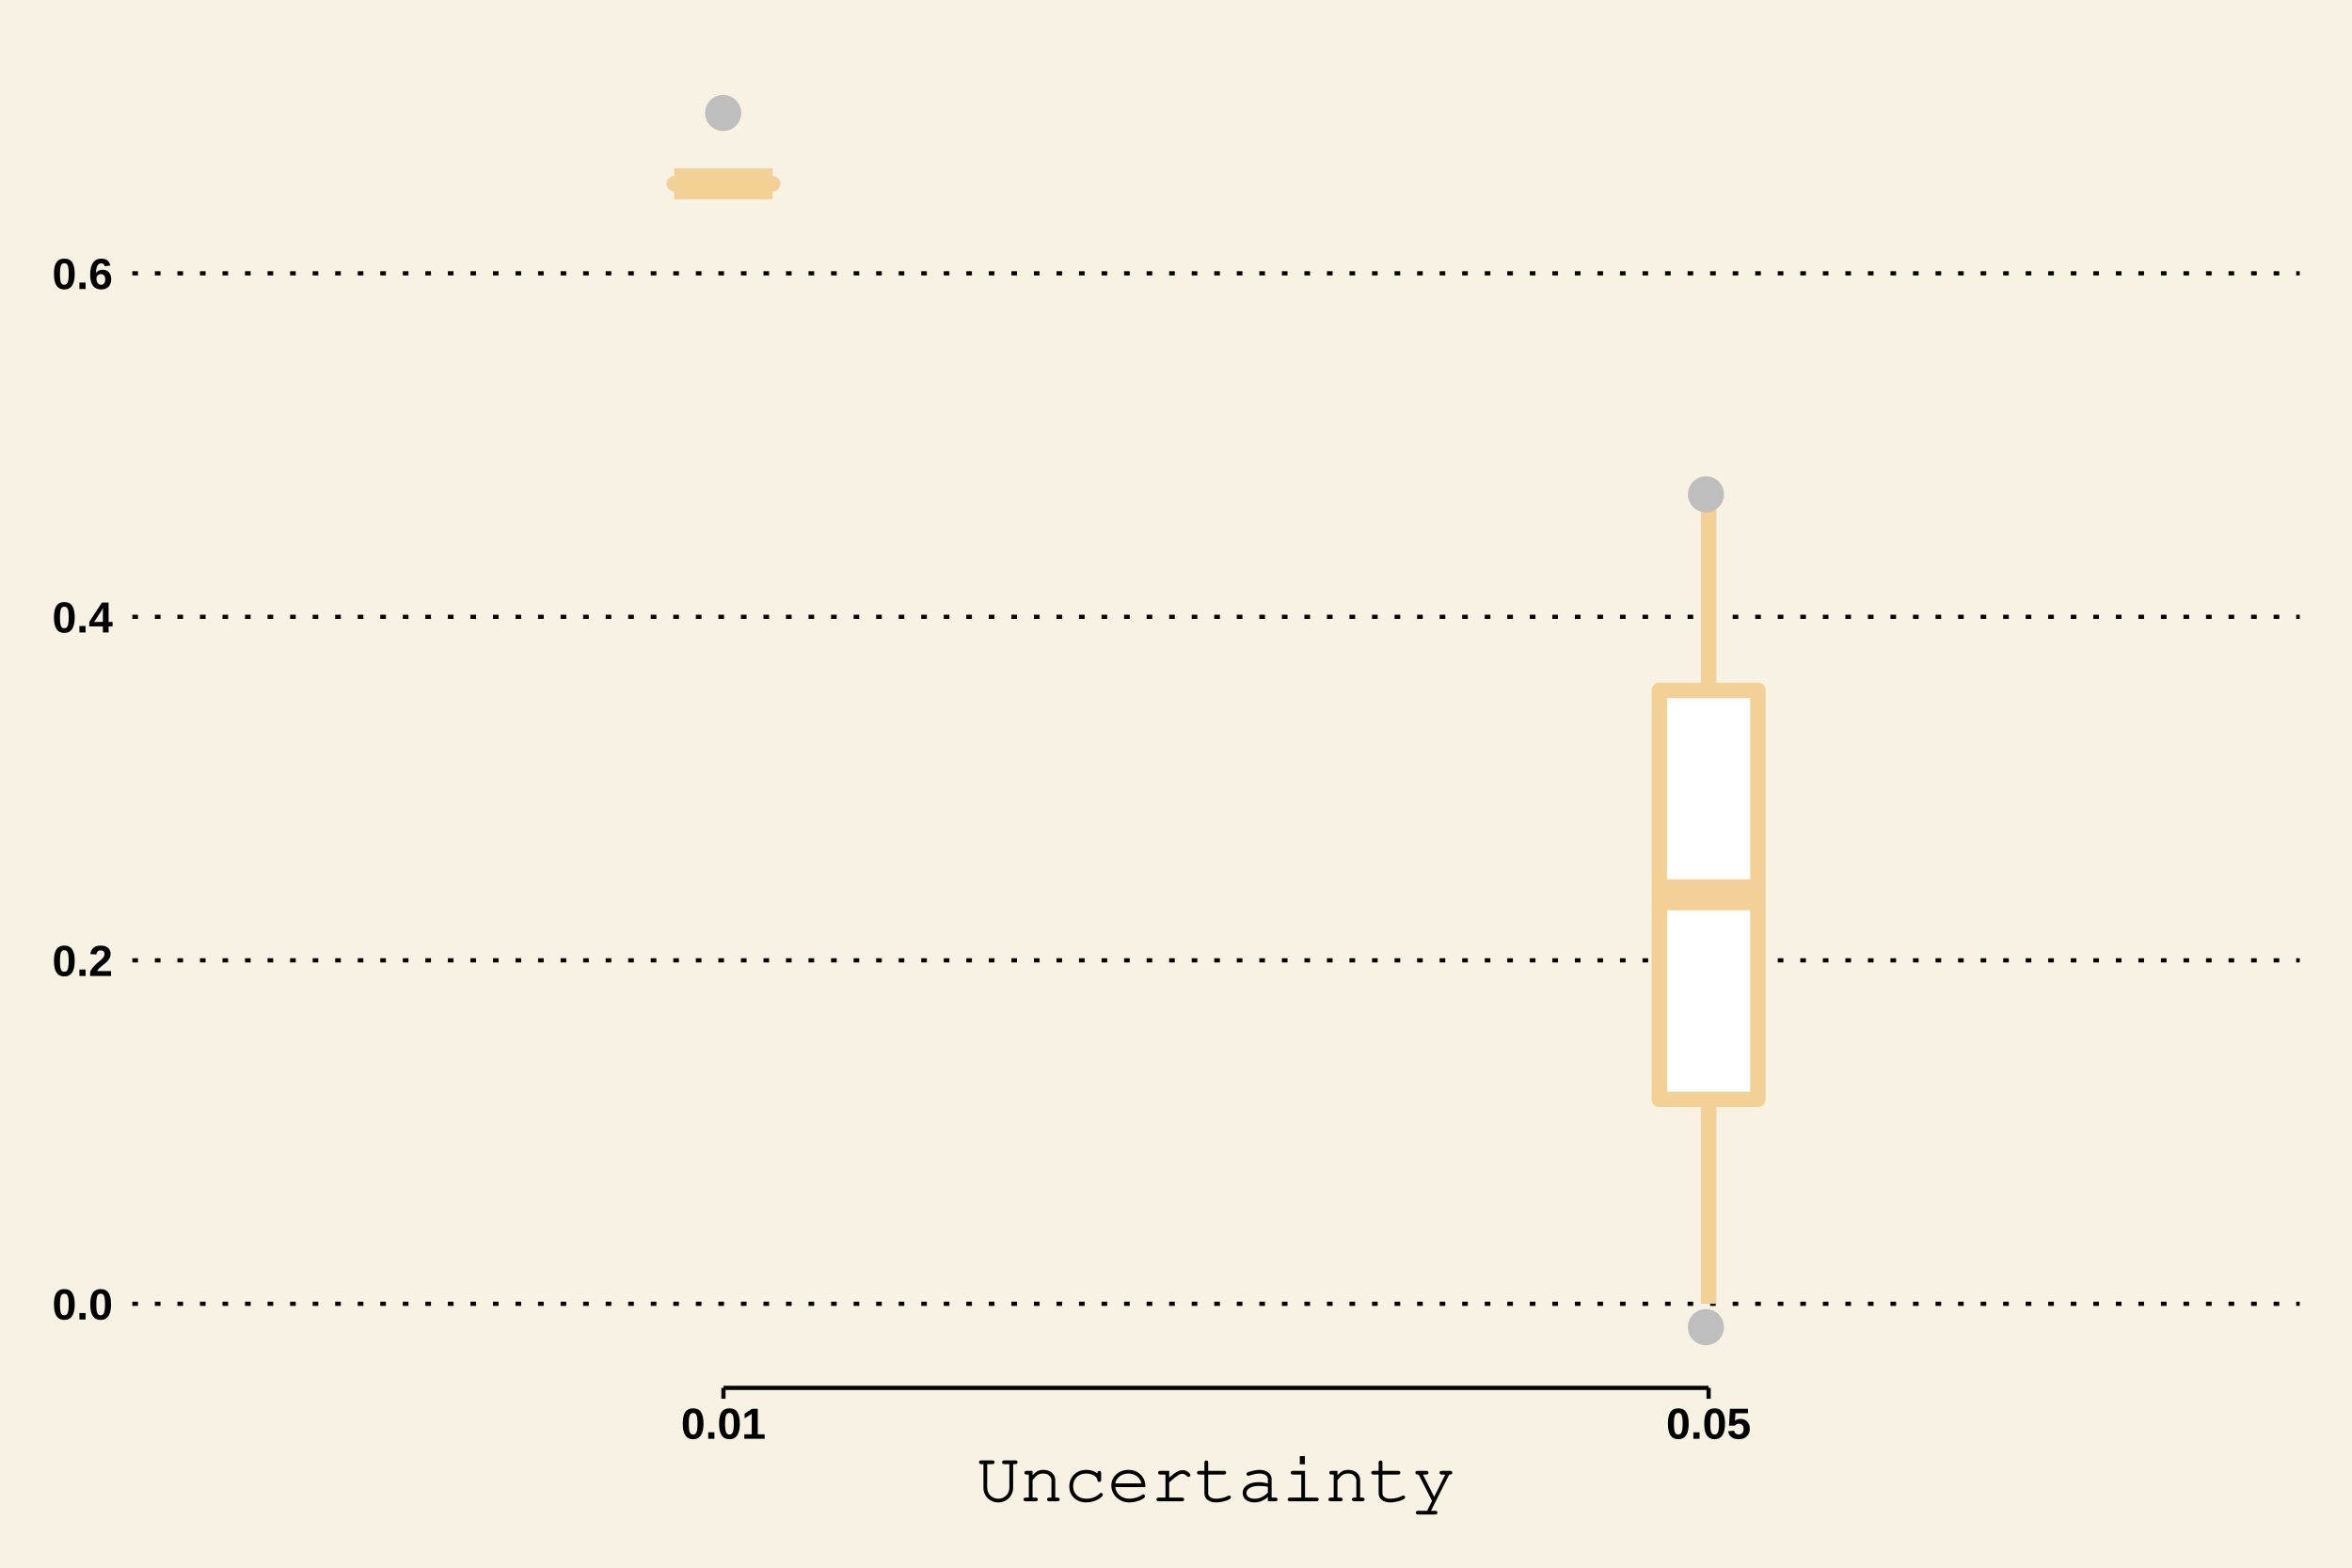
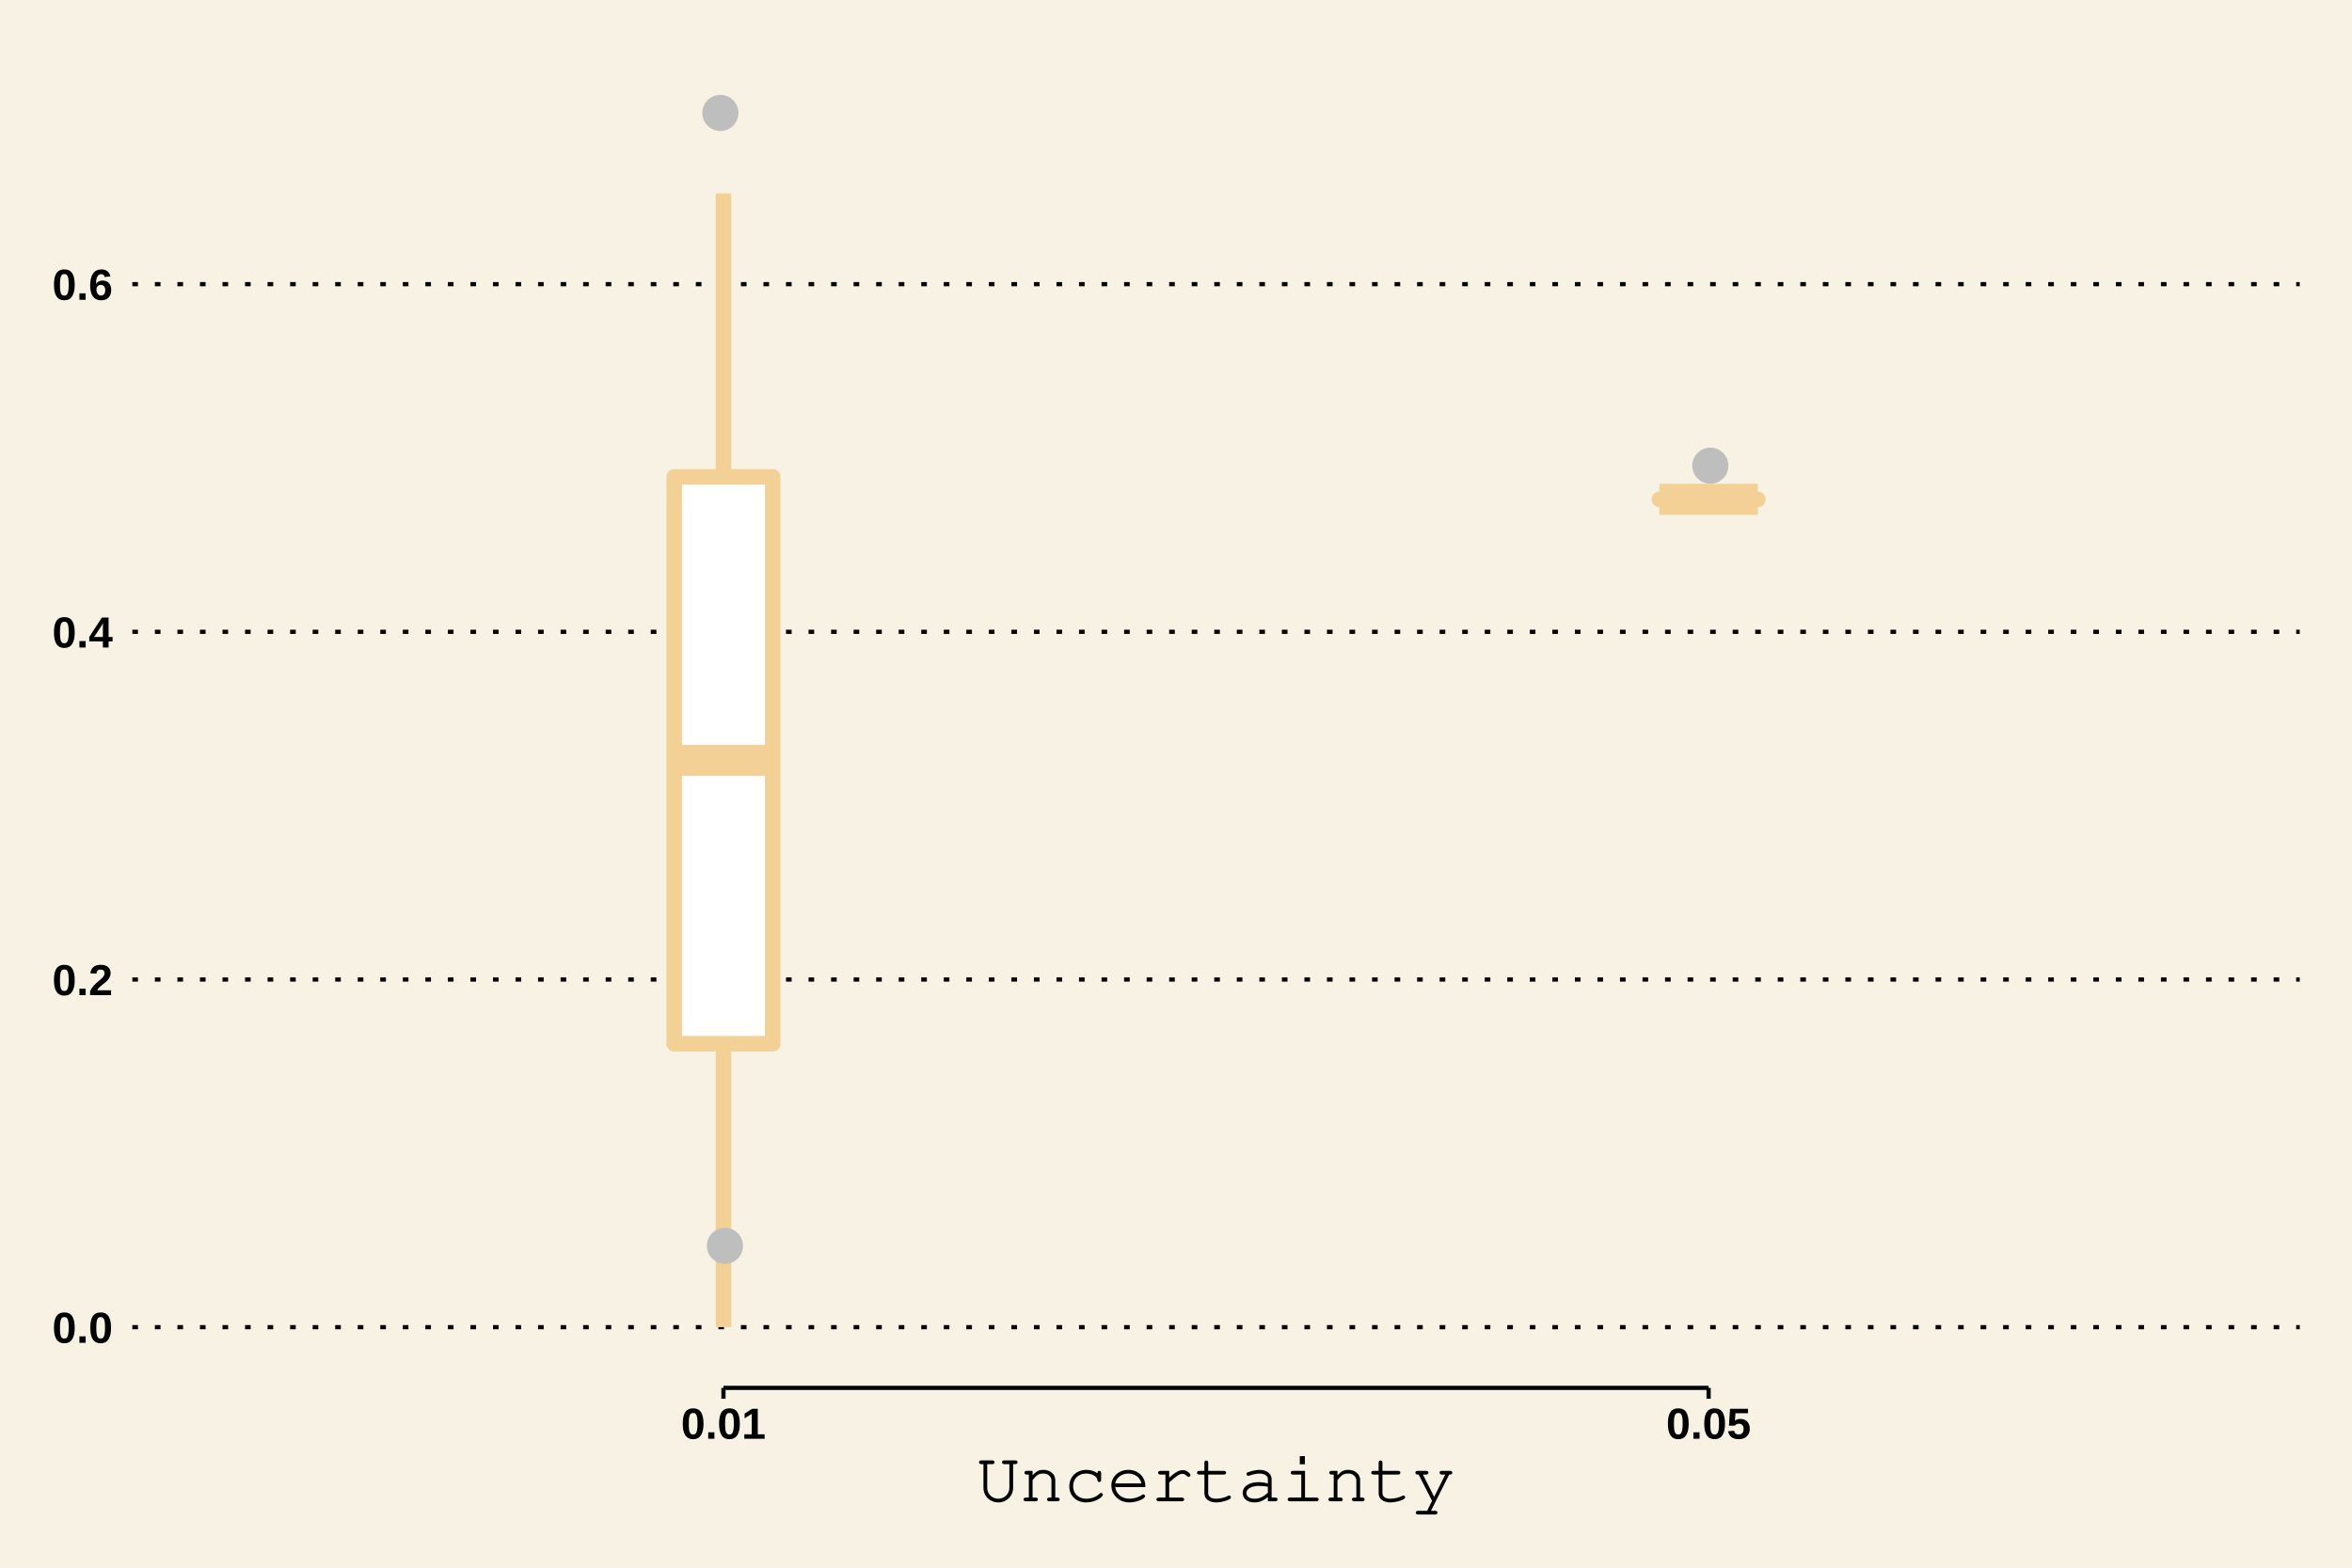
<svg xmlns="http://www.w3.org/2000/svg" class="svglite" width="648.00pt" height="432.00pt" viewBox="0 0 648.00 432.00">
  <defs>
    <style type="text/css">
    .svglite line, .svglite polyline, .svglite polygon, .svglite path, .svglite rect, .svglite circle {
      fill: none;
      stroke: #000000;
      stroke-linecap: round;
      stroke-linejoin: round;
      stroke-miterlimit: 10.00;
    }
  </style>
  </defs>
  <rect width="100%" height="100%" style="stroke: none; fill: #F8F2E4;" />
  <defs>
    <clipPath id="cpMC4wMHw2NDguMDB8MC4wMHw0MzIuMDA=">
      <rect x="0.00" y="0.00" width="648.00" height="432.00" />
    </clipPath>
  </defs>
  <g clip-path="url(#cpMC4wMHw2NDguMDB8MC4wMHw0MzIuMDA=)">
    <rect x="0.00" y="0" width="648.00" height="432.00" style="stroke-width: 1.16; stroke: none; fill: #F8F2E4;" />
  </g>
  <defs>
    <clipPath id="cpMzYuNDZ8NjMzLjYwfDE0LjQwfDM4Mi40NQ==">
      <rect x="36.46" y="14.40" width="597.14" height="368.05" />
    </clipPath>
  </defs>
  <g clip-path="url(#cpMzYuNDZ8NjMzLjYwfDE0LjQwfDM4Mi40NQ==)">
    <rect x="36.46" y="14.40" width="597.14" height="368.05" style="stroke-width: 1.16; stroke: none; fill: #F8F2E4;" />
-     <polyline points="36.46,359.28 633.60,359.28 " style="stroke-width: 1.16; stroke-dasharray: 1.55,4.66; stroke-linecap: butt;" />
-     <polyline points="36.46,264.63 633.60,264.63 " style="stroke-width: 1.16; stroke-dasharray: 1.55,4.66; stroke-linecap: butt;" />
-     <polyline points="36.46,169.97 633.60,169.97 " style="stroke-width: 1.16; stroke-dasharray: 1.55,4.66; stroke-linecap: butt;" />
-     <polyline points="36.46,75.32 633.60,75.32 " style="stroke-width: 1.16; stroke-dasharray: 1.55,4.66; stroke-linecap: butt;" />
-     <line x1="199.32" y1="50.63" x2="199.32" y2="50.63" style="stroke-width: 4.27; stroke: #F2D096; stroke-linecap: butt;" />
-     <line x1="199.32" y1="50.63" x2="199.32" y2="50.63" style="stroke-width: 4.27; stroke: #F2D096; stroke-linecap: butt;" />
-     <polygon points="185.75,50.63 185.75,50.63 212.89,50.63 212.89,50.63 185.75,50.63 " style="stroke-width: 4.27; stroke: #F2D096; fill: #FFFFFF;" />
-     <line x1="185.75" y1="50.63" x2="212.89" y2="50.63" style="stroke-width: 8.54; stroke: #F2D096; stroke-linecap: butt;" />
-     <line x1="470.74" y1="190.26" x2="470.74" y2="133.92" style="stroke-width: 4.27; stroke: #F2D096; stroke-linecap: butt;" />
-     <line x1="470.74" y1="302.94" x2="470.74" y2="359.28" style="stroke-width: 4.27; stroke: #F2D096; stroke-linecap: butt;" />
-     <polygon points="457.17,190.26 457.17,302.94 484.32,302.94 484.32,190.26 457.17,190.26 " style="stroke-width: 4.27; stroke: #F2D096; fill: #FFFFFF;" />
-     <line x1="457.17" y1="246.60" x2="484.32" y2="246.60" style="stroke-width: 8.54; stroke: #F2D096; stroke-linecap: butt;" />
-     <circle cx="199.25" cy="31.13" r="4.62" style="stroke-width: 0.71; stroke: #BEBEBE; fill: #BEBEBE;" />
-     <circle cx="470.01" cy="136.22" r="4.62" style="stroke-width: 0.71; stroke: #BEBEBE; fill: #BEBEBE;" />
-     <circle cx="469.99" cy="365.72" r="4.62" style="stroke-width: 0.71; stroke: #BEBEBE; fill: #BEBEBE;" />
+     <polyline points="36.46,365.72 633.60,365.72 " style="stroke-width: 1.16; stroke-dasharray: 1.55,4.66; stroke-linecap: butt;" />
+     <polyline points="36.46,269.92 633.60,269.92 " style="stroke-width: 1.16; stroke-dasharray: 1.55,4.66; stroke-linecap: butt;" />
+     <polyline points="36.46,174.11 633.60,174.11 " style="stroke-width: 1.16; stroke-dasharray: 1.55,4.66; stroke-linecap: butt;" />
+     <polyline points="36.46,78.30 633.60,78.30 " style="stroke-width: 1.16; stroke-dasharray: 1.55,4.66; stroke-linecap: butt;" />
+     <line x1="199.32" y1="131.41" x2="199.32" y2="53.31" style="stroke-width: 4.27; stroke: #F2D096; stroke-linecap: butt;" />
+     <line x1="199.32" y1="287.62" x2="199.32" y2="365.72" style="stroke-width: 4.27; stroke: #F2D096; stroke-linecap: butt;" />
+     <polygon points="185.75,131.41 185.75,287.62 212.89,287.62 212.89,131.41 185.75,131.41 " style="stroke-width: 4.27; stroke: #F2D096; fill: #FFFFFF;" />
+     <line x1="185.75" y1="209.52" x2="212.89" y2="209.52" style="stroke-width: 8.54; stroke: #F2D096; stroke-linecap: butt;" />
+     <line x1="470.74" y1="137.61" x2="470.74" y2="137.61" style="stroke-width: 4.27; stroke: #F2D096; stroke-linecap: butt;" />
+     <line x1="470.74" y1="137.61" x2="470.74" y2="137.61" style="stroke-width: 4.27; stroke: #F2D096; stroke-linecap: butt;" />
+     <polygon points="457.17,137.61 457.17,137.61 484.32,137.61 484.32,137.61 457.17,137.61 " style="stroke-width: 4.27; stroke: #F2D096; fill: #FFFFFF;" />
+     <line x1="457.17" y1="137.61" x2="484.32" y2="137.61" style="stroke-width: 8.54; stroke: #F2D096; stroke-linecap: butt;" />
+     <circle cx="198.47" cy="31.13" r="4.62" style="stroke-width: 0.71; stroke: #BEBEBE; fill: #BEBEBE;" />
+     <circle cx="199.73" cy="343.31" r="4.62" style="stroke-width: 0.71; stroke: #BEBEBE; fill: #BEBEBE;" />
+     <circle cx="471.21" cy="128.33" r="4.62" style="stroke-width: 0.71; stroke: #BEBEBE; fill: #BEBEBE;" />
    <rect x="36.46" y="14.40" width="597.14" height="368.05" style="stroke-width: 1.16; stroke: none;" />
  </g>
  <g clip-path="url(#cpMC4wMHw2NDguMDB8MC4wMHw0MzIuMDA=)">
-     <text x="31.08" y="363.60" text-anchor="end" style="font-size: 12.00px; font-weight: bold; font-family: Arial;" textLength="16.68px" lengthAdjust="spacingAndGlyphs">0.0</text>
-     <text x="31.08" y="268.95" text-anchor="end" style="font-size: 12.00px; font-weight: bold; font-family: Arial;" textLength="16.68px" lengthAdjust="spacingAndGlyphs">0.2</text>
-     <text x="31.08" y="174.29" text-anchor="end" style="font-size: 12.00px; font-weight: bold; font-family: Arial;" textLength="16.68px" lengthAdjust="spacingAndGlyphs">0.4</text>
-     <text x="31.08" y="79.64" text-anchor="end" style="font-size: 12.00px; font-weight: bold; font-family: Arial;" textLength="16.68px" lengthAdjust="spacingAndGlyphs">0.6</text>
+     <text x="31.08" y="370.04" text-anchor="end" style="font-size: 12.00px; font-weight: bold; font-family: Arial;" textLength="16.68px" lengthAdjust="spacingAndGlyphs">0.0</text>
+     <text x="31.08" y="274.24" text-anchor="end" style="font-size: 12.00px; font-weight: bold; font-family: Arial;" textLength="16.68px" lengthAdjust="spacingAndGlyphs">0.2</text>
+     <text x="31.08" y="178.43" text-anchor="end" style="font-size: 12.00px; font-weight: bold; font-family: Arial;" textLength="16.68px" lengthAdjust="spacingAndGlyphs">0.4</text>
+     <text x="31.08" y="82.62" text-anchor="end" style="font-size: 12.00px; font-weight: bold; font-family: Arial;" textLength="16.68px" lengthAdjust="spacingAndGlyphs">0.6</text>
    <polyline points="199.32,382.45 470.74,382.45 " style="stroke-width: 1.16; stroke-linecap: butt;" />
    <polyline points="199.32,385.44 199.32,382.45 " style="stroke-width: 1.16; stroke-linecap: butt;" />
    <polyline points="470.74,385.44 470.74,382.45 " style="stroke-width: 1.16; stroke-linecap: butt;" />
    <text x="199.32" y="396.47" text-anchor="middle" style="font-size: 12.00px; font-weight: bold; font-family: Arial;" textLength="23.36px" lengthAdjust="spacingAndGlyphs">0.01</text>
    <text x="470.74" y="396.47" text-anchor="middle" style="font-size: 12.00px; font-weight: bold; font-family: Arial;" textLength="23.36px" lengthAdjust="spacingAndGlyphs">0.05</text>
    <text x="335.03" y="413.70" text-anchor="middle" style="font-size: 20.00px; font-weight: 0; font-family: Courier;" textLength="132.03px" lengthAdjust="spacingAndGlyphs">Uncertainty</text>
  </g>
</svg>
